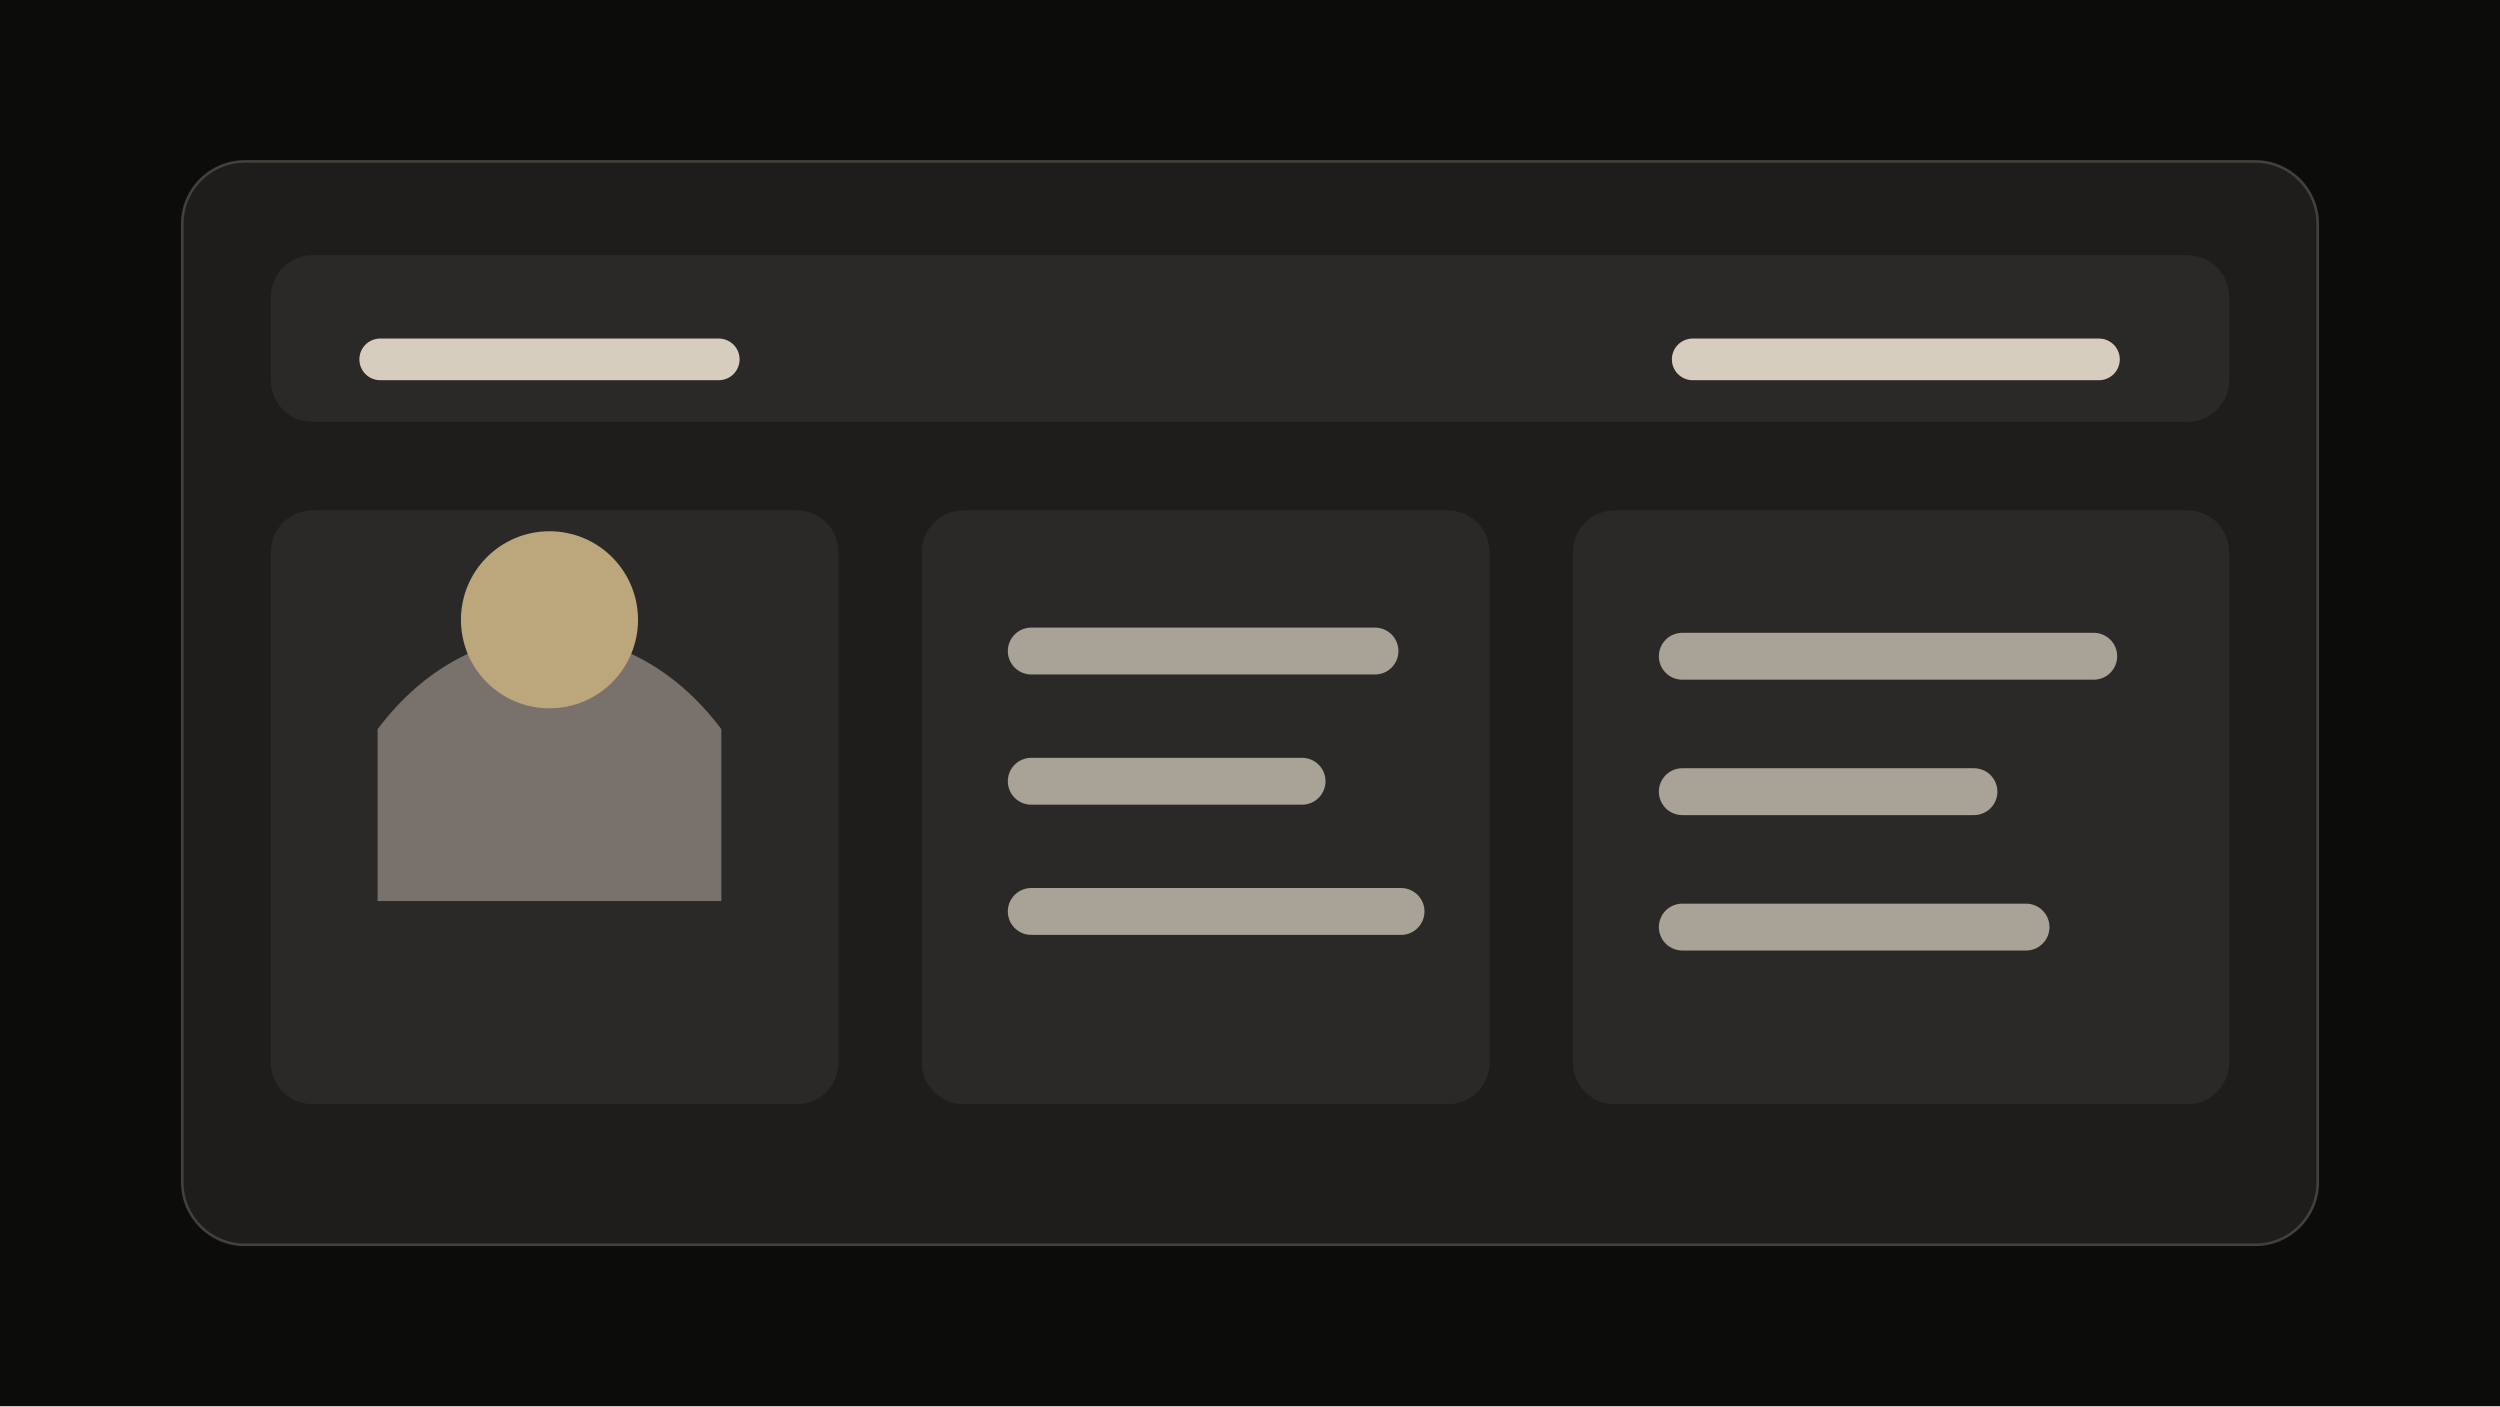
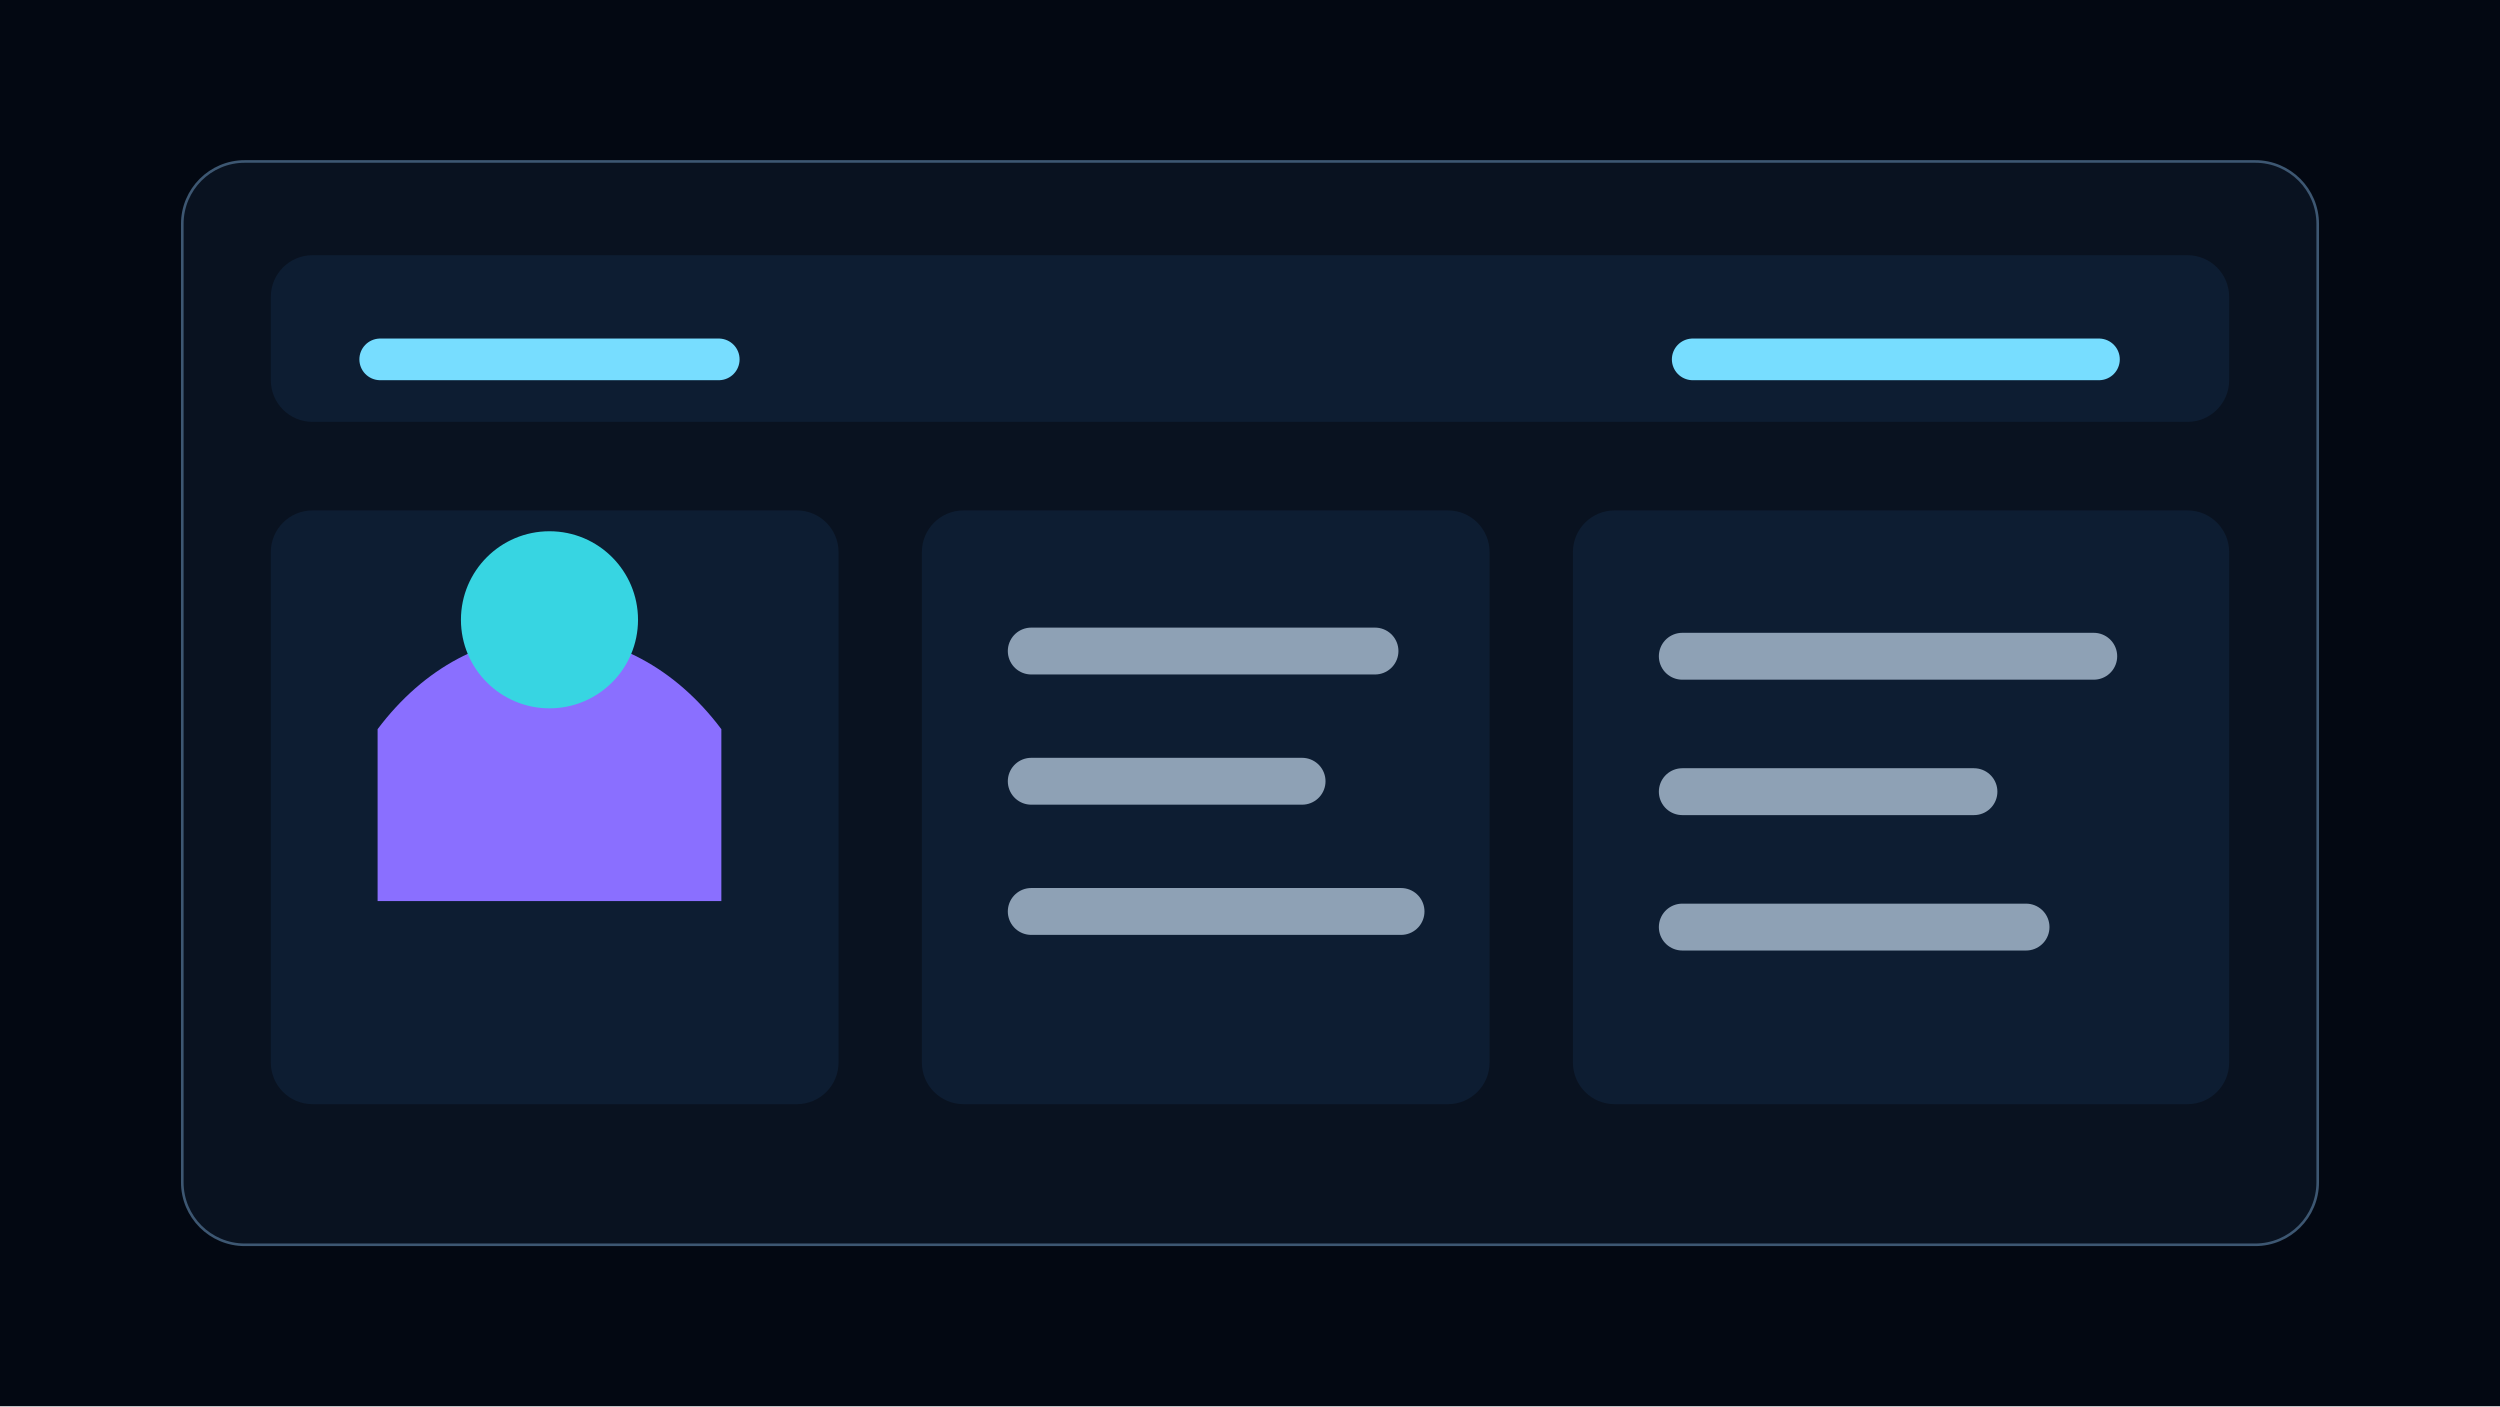
<svg xmlns="http://www.w3.org/2000/svg" width="960" height="540" viewBox="0 0 960 540" role="img" aria-label="Demonstração Marques AutoDetail">
-   <rect width="960" height="540" fill="#0c0c0b" />
-   <rect x="70" y="62" width="820" height="416" rx="24" fill="#1e1d1b" stroke="#44403c" />
-   <rect x="104" y="98" width="752" height="64" rx="16" fill="#2a2927" />
-   <rect x="104" y="196" width="218" height="228" rx="16" fill="#2a2927" />
-   <rect x="354" y="196" width="218" height="228" rx="16" fill="#2a2927" />
-   <rect x="604" y="196" width="252" height="228" rx="16" fill="#2a2927" />
-   <path d="M146 138h130M650 138h156" stroke="#d6cdbe" stroke-width="16" stroke-linecap="round" />
-   <path d="M145 280c36-48 96-48 132 0v66H145v-66Z" fill="#78716c" />
-   <circle cx="211" cy="238" r="34" fill="#bca67b" />
-   <path d="M396 250h132M396 300h104M396 350h142" stroke="#a8a297" stroke-width="18" stroke-linecap="round" />
-   <path d="M646 252h158M646 304h112M646 356h132" stroke="#a8a297" stroke-width="18" stroke-linecap="round" />
+   <rect width="960" height="540" fill="#030812" />
+   <rect x="70" y="62" width="820" height="416" rx="24" fill="#091220" stroke="#3d5772" />
+   <rect x="104" y="98" width="752" height="64" rx="16" fill="#0d1d32" />
+   <rect x="104" y="196" width="218" height="228" rx="16" fill="#0d1d32" />
+   <rect x="354" y="196" width="218" height="228" rx="16" fill="#0d1d32" />
+   <rect x="604" y="196" width="252" height="228" rx="16" fill="#0d1d32" />
+   <path d="M146 138h130M650 138h156" stroke="#77ddff" stroke-width="16" stroke-linecap="round" />
+   <path d="M145 280c36-48 96-48 132 0v66H145v-66Z" fill="#8a6fff" />
+   <circle cx="211" cy="238" r="34" fill="#37d5e2" />
+   <path d="M396 250h132M396 300h104M396 350h142" stroke="#8ea1b5" stroke-width="18" stroke-linecap="round" />
+   <path d="M646 252h158M646 304h112M646 356h132" stroke="#8ea1b5" stroke-width="18" stroke-linecap="round" />
</svg>
